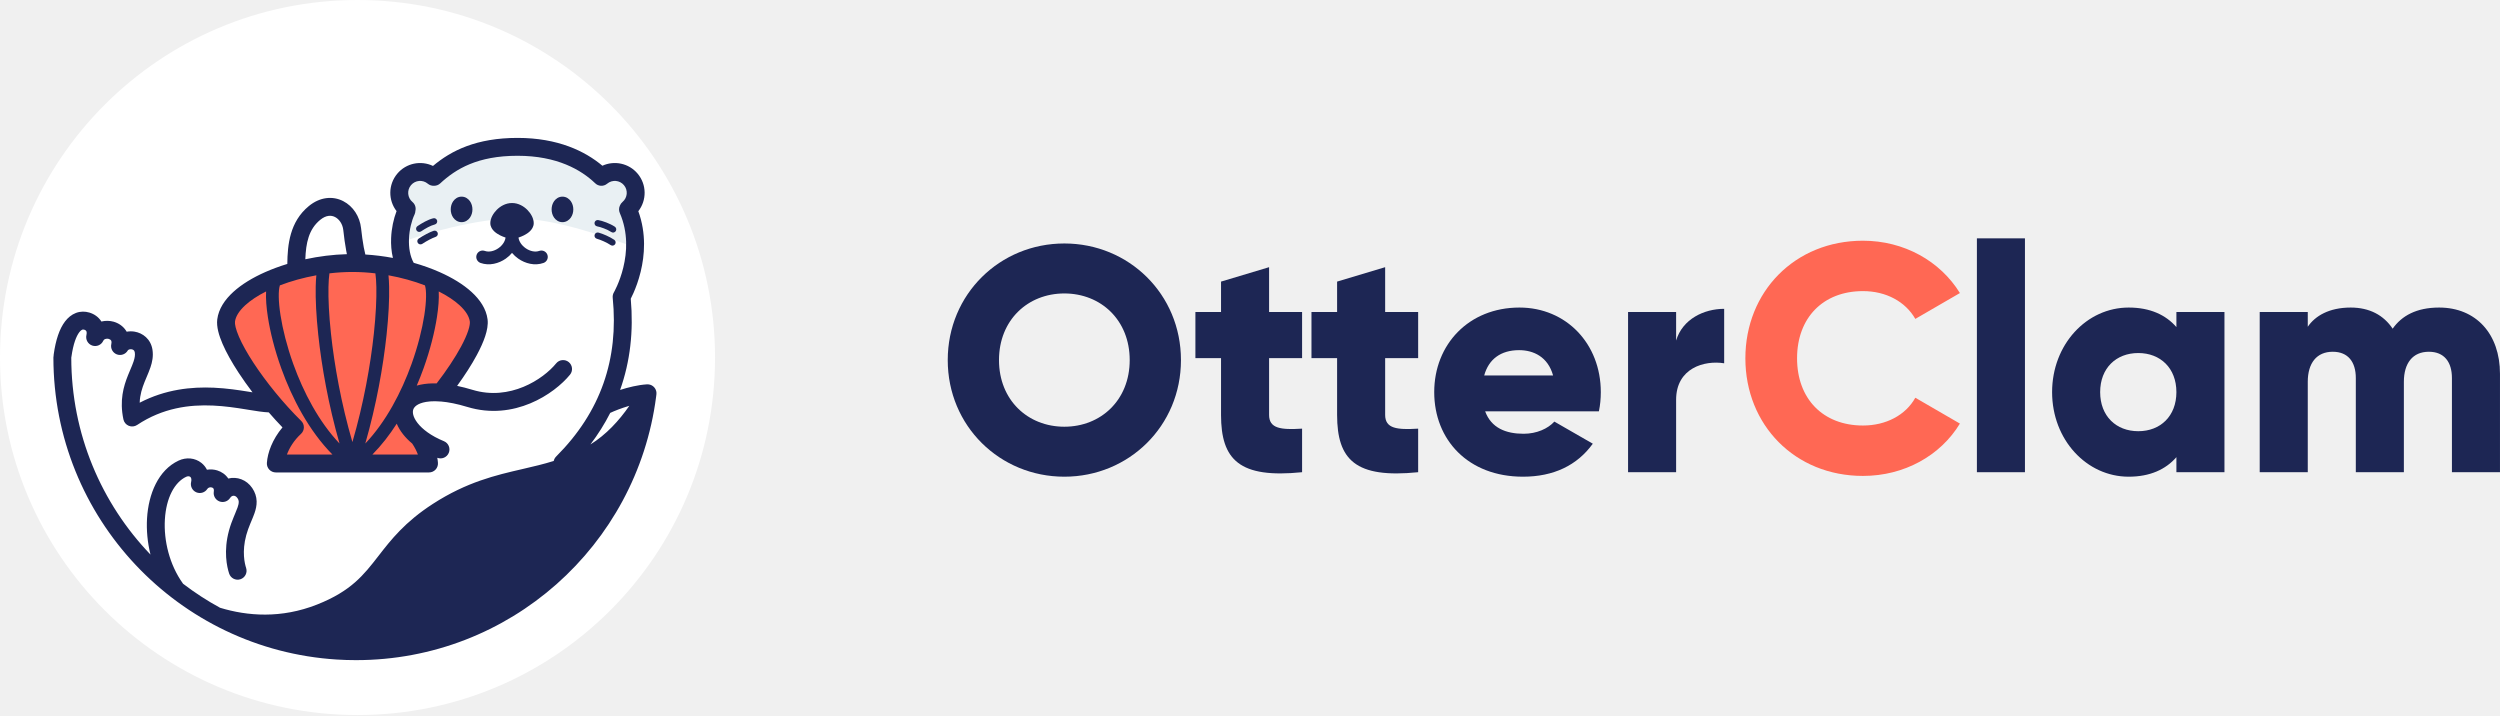
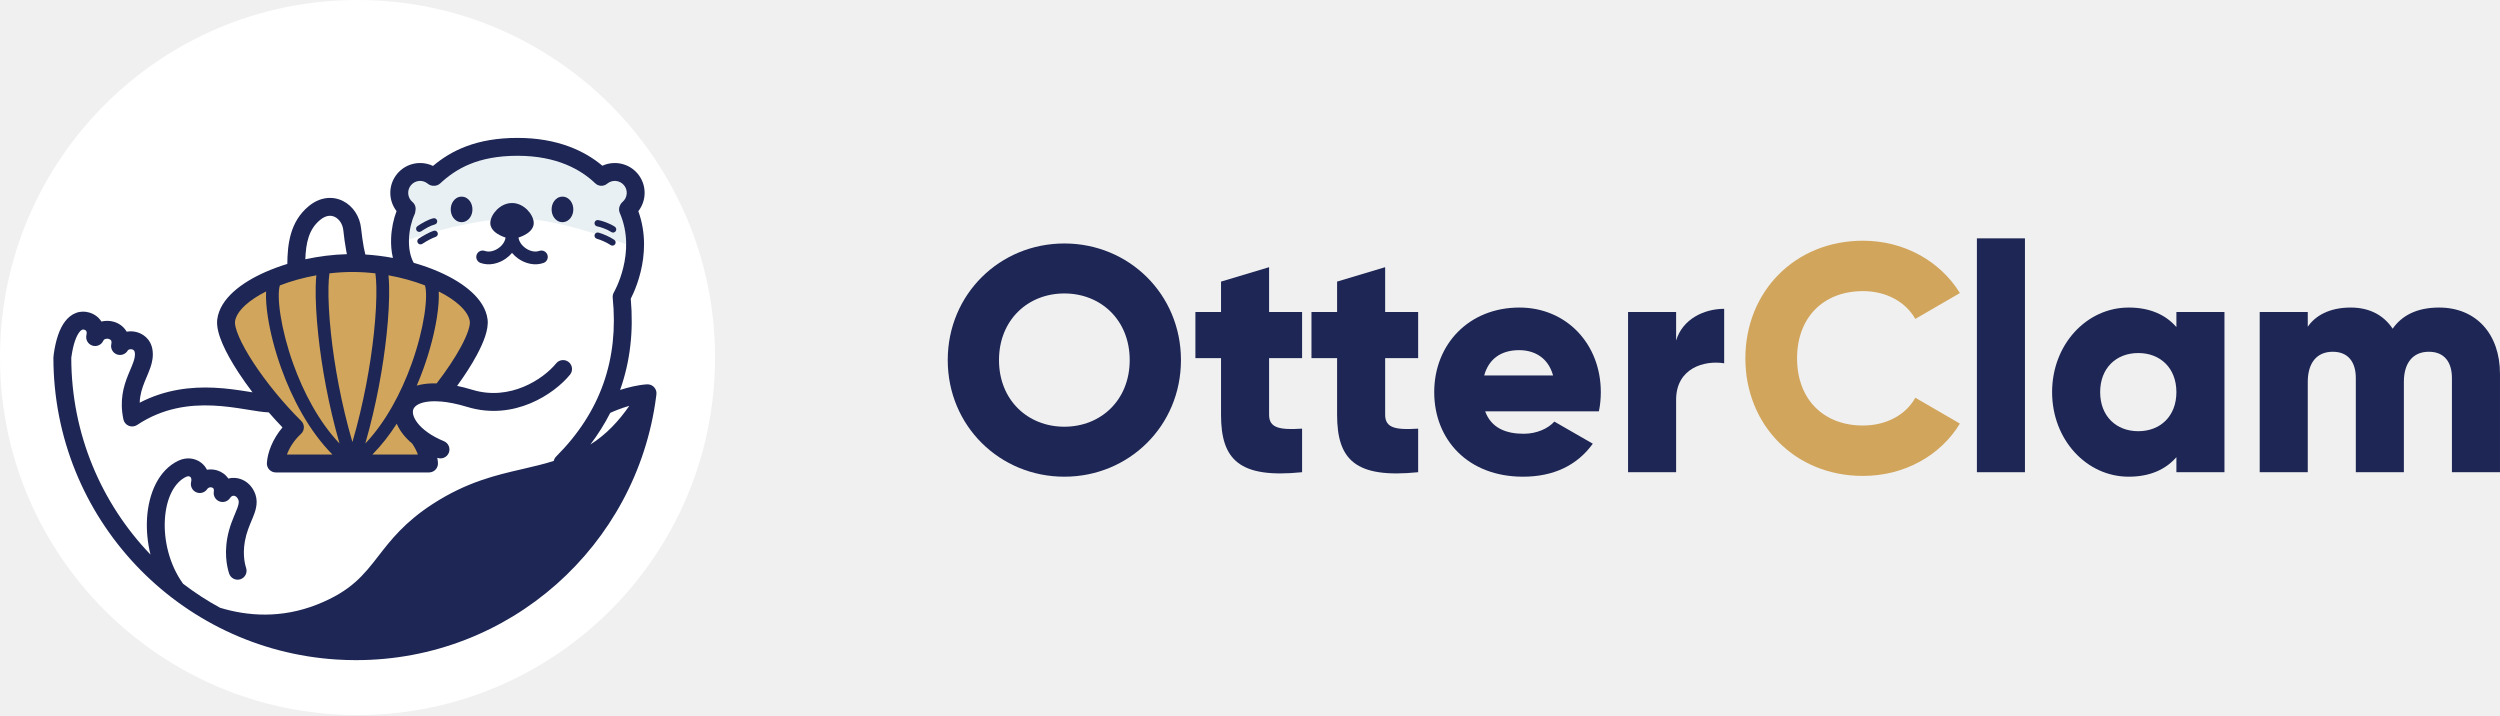
<svg xmlns="http://www.w3.org/2000/svg" width="944" height="270" viewBox="0 0 944 270" fill="none">
  <path d="M270 135C270 209.558 209.558 270 135 270C60.442 270 0 209.558 0 135C0 60.442 60.442 0 135 0C209.558 0 270 60.442 270 135Z" fill="white" />
  <path d="M148.982 70.875L155.25 65.33L163.446 66.054L168.509 61.714L194.544 54.964L221.303 60.268L226.848 65.33H235.044L241.312 69.429L236.973 78.589L238.902 93.054C229.821 89.92 209.973 82.447 194.544 82.447C180.818 82.447 160.071 88.152 151.393 91.607L152.598 79.795L148.982 70.875Z" fill="#E9F0F3" />
  <path d="M197.864 88.852C197.176 89.2 196.455 89.487 195.783 89.702C195.968 91.14 196.928 92.63 198.462 93.708C200.178 94.915 202.138 95.271 203.621 94.743C204.876 94.298 206.254 94.953 206.7 96.208C207.146 97.462 206.49 98.841 205.236 99.287C201.898 100.473 198.313 99.496 195.69 97.653C194.836 97.053 194.033 96.325 193.339 95.494C192.645 96.325 191.843 97.053 190.989 97.653C188.366 99.496 184.781 100.473 181.443 99.287C180.188 98.841 179.533 97.462 179.978 96.208C180.424 94.953 181.803 94.298 183.057 94.743C184.54 95.271 186.5 94.915 188.217 93.708C189.751 92.63 190.71 91.14 190.896 89.702C190.224 89.487 189.502 89.2 188.815 88.852C188.063 88.471 187.245 87.964 186.579 87.32C185.952 86.715 185.143 85.675 185.143 84.254C185.143 82.43 186.263 80.559 187.531 79.272C188.872 77.91 190.901 76.661 193.339 76.661C195.778 76.661 197.806 77.91 199.148 79.272C200.416 80.559 201.536 82.43 201.536 84.254C201.536 85.675 200.726 86.715 200.1 87.32C199.433 87.964 198.615 88.471 197.864 88.852Z" fill="#1D2654" />
  <path fill-rule="evenodd" clip-rule="evenodd" d="M209.216 75.984C209.832 75.103 210.915 74.25 212.384 74.25C213.852 74.25 214.935 75.103 215.552 75.984C216.174 76.873 216.482 77.972 216.482 79.071C216.482 80.171 216.174 81.27 215.552 82.159C214.935 83.039 213.852 83.893 212.384 83.893C210.915 83.893 209.832 83.039 209.216 82.159C208.594 81.27 208.286 80.171 208.286 79.071C208.286 77.972 208.594 76.873 209.216 75.984Z" fill="#1D2654" />
  <path fill-rule="evenodd" clip-rule="evenodd" d="M171.126 75.984C171.743 75.103 172.826 74.25 174.295 74.25C175.763 74.25 176.846 75.103 177.463 75.984C178.085 76.873 178.393 77.972 178.393 79.071C178.393 80.171 178.085 81.27 177.463 82.159C176.846 83.039 175.763 83.893 174.295 83.893C172.826 83.893 171.743 83.039 171.126 82.159C170.504 81.27 170.196 80.171 170.196 79.071C170.196 77.972 170.504 76.873 171.126 75.984Z" fill="#1D2654" />
-   <path d="M133.071 99.322C111.043 99.322 86.837 109.447 85.384 121.018C84.468 128.315 97.702 147.882 111.368 161.342C106.498 165.841 104.38 171.37 104.143 175.018H162C161.827 172.358 160.654 168.699 158.144 165.167C148.293 157.304 150.738 146.953 166.458 148.24C175.044 137.359 181.403 126.152 180.759 121.018C179.306 109.447 155.1 99.322 133.071 99.322Z" fill="#FF6854" />
+   <path d="M133.071 99.322C111.043 99.322 86.837 109.447 85.384 121.018C84.468 128.315 97.702 147.882 111.368 161.342C106.498 165.841 104.38 171.37 104.143 175.018H162C161.827 172.358 160.654 168.699 158.144 165.167C148.293 157.304 150.738 146.953 166.458 148.24C175.044 137.359 181.403 126.152 180.759 121.018C179.306 109.447 155.1 99.322 133.071 99.322Z" fill="#d1a55c" />
  <path fill-rule="evenodd" clip-rule="evenodd" d="M95.343 148.144L94.789 148.054C94.457 148 94.116 147.945 93.765 147.888C90.062 147.29 85.607 146.614 80.73 146.394C72.302 146.014 62.505 146.986 52.747 152.062C52.845 149.072 53.653 146.572 54.599 144.211C54.815 143.672 55.064 143.085 55.321 142.477C55.853 141.22 56.424 139.871 56.828 138.664C57.479 136.722 57.951 134.51 57.577 132.076C56.951 128.01 53.885 125.715 50.756 125.218C49.821 125.07 48.82 125.075 47.83 125.253C47.758 125.127 47.683 125.002 47.604 124.88C46.446 123.085 44.684 121.978 42.887 121.474C41.472 121.078 39.846 121.028 38.289 121.408C37.223 119.697 35.578 118.573 33.756 118.026C32.106 117.532 30.357 117.53 28.667 118.171C27.01 118.799 25.647 119.953 24.557 121.383C22.434 124.169 21.037 128.4 20.282 133.81C20.262 133.954 20.252 134.097 20.25 134.239C20.193 134.483 20.164 134.738 20.164 135C20.164 195.654 67.421 245.271 127.125 249.038C129.541 249.191 131.977 249.268 134.431 249.268C192.491 249.268 240.433 205.97 247.736 149.9C247.78 149.568 247.821 149.236 247.862 148.903C248.057 147.298 247.085 145.78 245.546 145.284C245.125 145.148 244.694 145.1 244.274 145.13C244.257 145.13 244.24 145.131 244.223 145.133C240.859 145.356 237.244 146.249 234.151 147.243C237.96 136.553 239.268 125.051 238.174 112.799C238.446 112.268 238.803 111.539 239.2 110.637C240.053 108.7 241.104 105.942 241.913 102.622C243.408 96.494 244.123 88.257 241.029 79.746C244.236 75.647 244.257 69.729 240.778 65.582C237.446 61.612 231.957 60.52 227.464 62.582C220.927 57.098 210.708 52.072 195.422 52.072C179.93 52.072 170.417 56.83 163.493 62.659C158.97 60.494 153.388 61.564 150.016 65.582C146.545 69.719 146.558 75.619 149.742 79.716C148.608 82.662 147.835 86.243 147.687 89.892C147.589 92.326 147.765 94.899 148.361 97.397C144.94 96.759 141.441 96.317 137.953 96.1C137.769 95.408 137.565 94.501 137.357 93.382C136.965 91.274 136.614 88.74 136.341 86.185C135.87 81.784 133.342 77.858 129.578 75.936C125.633 73.922 120.825 74.359 116.622 77.806C109.366 83.756 108.571 92.507 108.491 99.662C105.555 100.556 102.751 101.591 100.146 102.744C95.434 104.83 91.24 107.36 88.073 110.255C84.934 113.125 82.536 116.608 82.035 120.598C81.687 123.377 82.675 126.684 84.037 129.841C85.465 133.149 87.569 136.876 90.084 140.717C91.672 143.142 93.443 145.641 95.343 148.144ZM224.664 69.128C219.462 64.18 210.421 58.822 195.422 58.822C180.353 58.822 172.166 63.749 166.221 69.253C165.556 69.87 164.708 70.167 163.868 70.151C163.049 70.191 162.213 69.934 161.535 69.366C159.629 67.766 156.787 68.015 155.187 69.921C153.587 71.828 153.836 74.67 155.742 76.269C156.762 77.125 157.148 78.455 156.85 79.665C156.835 80.11 156.732 80.559 156.531 80.988C155.442 83.308 154.573 86.66 154.432 90.165C154.295 93.55 154.846 96.763 156.213 99.238C159.673 100.223 162.969 101.404 165.997 102.744C170.709 104.83 174.903 107.36 178.07 110.255C181.208 113.125 183.607 116.608 184.107 120.598C184.36 122.614 183.908 124.84 183.209 126.963C182.488 129.153 181.391 131.563 180.042 134.072C178.089 137.704 175.532 141.684 172.61 145.707C174.445 146.086 176.379 146.582 178.411 147.2C192.528 151.494 205.078 143.239 210.012 137.203C211.191 135.76 213.318 135.547 214.761 136.726C216.204 137.906 216.418 140.032 215.238 141.475C209.294 148.747 194.124 159.035 176.446 153.658C172.573 152.479 169.283 151.848 166.545 151.614C166.425 151.617 166.304 151.613 166.182 151.603C165.507 151.548 164.873 151.517 164.278 151.506C162.984 151.498 161.845 151.591 160.858 151.763C157.487 152.35 156.377 153.709 156.063 154.589C155.72 155.549 155.813 157.328 157.659 159.713C159.468 162.05 162.727 164.587 167.619 166.591C169.344 167.298 170.169 169.269 169.462 170.994C168.764 172.697 166.833 173.524 165.124 172.863C165.247 173.534 165.328 174.182 165.368 174.799C165.428 175.73 165.101 176.645 164.463 177.326C163.824 178.007 162.933 178.393 162 178.393H104.143C103.21 178.393 102.318 178.007 101.68 177.326C101.042 176.645 100.714 175.73 100.775 174.799C101.023 170.98 102.846 165.909 106.664 161.386C104.91 159.566 103.176 157.664 101.49 155.717C99.31 155.633 96.625 155.194 93.841 154.739C93.459 154.677 93.074 154.614 92.689 154.551C89.023 153.959 84.891 153.339 80.426 153.137C71.531 152.736 61.471 154.004 51.774 160.469C50.843 161.09 49.664 161.209 48.627 160.786C47.591 160.363 46.831 159.454 46.6 158.359C45.081 151.177 46.661 145.872 48.334 141.7C48.67 140.861 48.977 140.139 49.257 139.48C49.714 138.408 50.1 137.5 50.428 136.52C50.908 135.086 51.05 134.044 50.905 133.103C50.833 132.63 50.658 132.391 50.506 132.25C50.329 132.085 50.056 131.942 49.697 131.885C48.849 131.75 48.364 132.139 48.252 132.335C47.424 133.784 45.661 134.41 44.104 133.809C42.548 133.207 41.665 131.558 42.027 129.929C42.217 129.074 42.03 128.691 41.932 128.539C41.801 128.337 41.53 128.104 41.067 127.974C40.595 127.842 40.095 127.87 39.71 128.017C39.367 128.148 39.139 128.356 38.997 128.671C38.285 130.254 36.488 131.038 34.843 130.484C33.197 129.93 32.241 128.218 32.631 126.527C32.841 125.617 32.672 125.176 32.582 125.015C32.492 124.854 32.295 124.635 31.816 124.492C31.456 124.384 31.238 124.415 31.059 124.483C30.848 124.563 30.443 124.795 29.926 125.474C28.834 126.907 27.659 129.787 26.968 134.743C26.954 134.843 26.936 134.94 26.914 135.036C26.923 163.9 38.306 190.106 56.825 209.414C55.68 204.806 55.259 200.121 55.522 195.728C56.072 186.545 59.744 177.521 67.448 173.919C70.333 172.57 73.641 172.873 76.05 174.79C76.942 175.499 77.644 176.375 78.141 177.368C79.463 177.152 80.81 177.25 82.029 177.627C83.627 178.123 85.152 179.131 86.2 180.694C89.448 179.866 93.084 181.095 95.243 184.29C96.318 185.88 96.854 187.54 96.906 189.275C96.957 190.932 96.558 192.463 96.095 193.796C95.763 194.753 95.325 195.795 94.909 196.787L94.908 196.788C94.765 197.127 94.625 197.461 94.492 197.784C93.94 199.127 93.407 200.523 92.984 202.081C91.293 208.308 92.4 212.818 92.938 214.478C93.512 216.251 92.54 218.154 90.767 218.729C88.994 219.303 87.091 218.331 86.516 216.558C85.694 214.02 84.346 208.132 86.47 200.311C87.001 198.358 87.654 196.665 88.25 195.216C88.435 194.767 88.606 194.358 88.766 193.979C89.149 193.066 89.462 192.321 89.719 191.582C90.065 190.584 90.174 189.95 90.159 189.48C90.148 189.089 90.049 188.659 89.65 188.069C89.19 187.389 88.634 187.193 88.221 187.193C87.815 187.193 87.305 187.379 86.894 188.015C86.028 189.351 84.346 189.901 82.858 189.333C81.37 188.765 80.481 187.233 80.727 185.66C80.843 184.913 80.677 184.584 80.604 184.469C80.513 184.326 80.34 184.171 80.032 184.075C79.302 183.849 78.595 184.138 78.288 184.615C77.399 185.996 75.645 186.537 74.133 185.897C72.621 185.256 71.789 183.619 72.163 182.02C72.328 181.318 72.267 180.859 72.186 180.596C72.106 180.336 71.978 180.176 71.847 180.071C71.592 179.869 71.048 179.687 70.307 180.034C65.917 182.086 62.75 187.957 62.26 196.132C61.782 204.12 63.992 213.246 69.047 220.302C69.076 220.342 69.103 220.382 69.129 220.422C73.527 223.789 78.193 226.824 83.088 229.49C93.478 232.656 106.191 233.612 119.694 228.289C126.248 225.705 130.644 222.873 134.057 219.884C137.51 216.86 140.05 213.603 142.927 209.899L142.946 209.873C147.612 203.865 152.86 197.108 163.458 190.263C176.316 181.959 187.227 179.437 197.267 177.116L197.343 177.099C201.384 176.165 205.25 175.267 209.086 174.06C209.218 173.448 209.522 172.866 209.997 172.39C226.866 155.522 233.671 135.554 231.359 112.434C231.288 111.722 231.445 111.006 231.807 110.389L231.815 110.376C231.826 110.356 231.845 110.322 231.872 110.273C231.927 110.175 232.012 110.018 232.122 109.807C232.342 109.383 232.658 108.743 233.022 107.917C233.751 106.261 234.659 103.881 235.356 101.023C236.756 95.28 237.257 87.834 234.033 80.417C233.631 79.493 233.675 78.488 234.071 77.641C234.269 77.125 234.598 76.65 235.051 76.269C236.958 74.67 237.206 71.828 235.607 69.921C234.007 68.015 231.165 67.766 229.258 69.366C227.892 70.512 225.885 70.391 224.664 69.128ZM115.289 97.898C120.398 96.793 125.731 96.118 130.989 95.975C130.894 95.525 130.805 95.07 130.72 94.616C130.288 92.29 129.915 89.576 129.629 86.903C129.377 84.542 128.048 82.734 126.508 81.948C125.149 81.254 123.207 81.135 120.902 83.025C116.583 86.567 115.518 91.72 115.289 97.898ZM164.887 144.764C164.374 144.752 163.872 144.752 163.381 144.764C161.201 144.805 159.175 145.081 157.368 145.601C158.309 143.409 159.166 141.221 159.941 139.063C162.436 132.116 164.112 125.393 164.986 119.77C165.555 116.109 165.813 112.747 165.665 110.048C168.862 111.655 171.525 113.418 173.515 115.237C176.012 117.52 177.184 119.642 177.41 121.438C177.479 121.989 177.378 123.089 176.798 124.851C176.239 126.546 175.331 128.581 174.097 130.875C171.845 135.063 168.634 139.895 164.887 144.764ZM149.813 159.979C147.113 164.197 144.048 168.165 140.606 171.643H157.803C157.323 170.342 156.619 168.919 155.645 167.484C153.028 165.312 150.94 162.717 149.813 159.979ZM133.071 166.93C137.303 152.435 139.906 137.82 141.18 125.874C141.924 118.891 142.21 112.865 142.111 108.342C142.065 106.264 141.939 104.545 141.751 103.217C138.859 102.877 135.945 102.697 133.071 102.697C130.198 102.697 127.284 102.877 124.392 103.217C124.203 104.545 124.077 106.264 124.032 108.342C123.933 112.865 124.218 118.891 124.963 125.874C126.237 137.82 128.839 152.435 133.071 166.93ZM146.692 103.953C146.818 105.227 146.897 106.664 146.931 108.236C147.036 113.022 146.734 119.262 145.974 126.386C144.698 138.349 142.12 152.93 137.934 167.474C145.729 159.277 151.554 148.153 155.403 137.434C157.802 130.754 159.398 124.329 160.222 119.029C161.066 113.599 161.039 109.718 160.504 107.911C160.489 107.861 160.476 107.811 160.465 107.76C156.25 106.138 151.556 104.832 146.692 103.953ZM106.202 139.063C110.284 150.432 116.656 162.667 125.536 171.643H108.34C109.242 169.198 110.925 166.346 113.658 163.821C114.336 163.195 114.727 162.319 114.742 161.396C114.757 160.474 114.393 159.585 113.736 158.938C107.074 152.375 100.501 144.305 95.731 137.02C93.345 133.375 91.458 130.001 90.235 127.167C88.947 124.182 88.624 122.308 88.733 121.438C88.958 119.642 90.131 117.52 92.628 115.237C94.617 113.418 97.281 111.655 100.478 110.048C100.33 112.747 100.587 116.109 101.157 119.77C102.031 125.393 103.707 132.116 106.202 139.063ZM105.639 107.911C105.653 107.861 105.667 107.811 105.678 107.76C109.892 106.138 114.587 104.832 119.45 103.953C119.325 105.227 119.246 106.664 119.212 108.236C119.107 113.022 119.409 119.262 120.169 126.386C121.444 138.349 124.023 152.93 128.209 167.474C120.414 159.277 114.589 148.153 110.739 137.434C108.341 130.754 106.745 124.329 105.921 119.029C105.076 113.599 105.103 109.718 105.639 107.911ZM237.633 153.235C233.762 158.847 228.865 164.158 222.935 167.829C225.843 163.992 228.337 160.017 230.423 155.908C230.435 155.903 230.447 155.897 230.459 155.891C231.919 155.202 234.621 154.113 237.633 153.235Z" fill="#1D2654" />
  <path fill-rule="evenodd" clip-rule="evenodd" d="M224.497 84.091C224.606 83.434 225.227 82.99 225.884 83.1C227.433 83.358 230.339 84.393 232.166 85.611C232.72 85.98 232.869 86.728 232.5 87.282C232.131 87.836 231.383 87.986 230.829 87.616C229.308 86.603 226.728 85.684 225.488 85.478C224.831 85.368 224.387 84.747 224.497 84.091Z" fill="#1D2654" />
  <path fill-rule="evenodd" clip-rule="evenodd" d="M165.063 83.299C164.902 82.653 164.247 82.261 163.602 82.422C161.523 82.942 159.327 84.257 157.646 85.378C157.092 85.748 156.943 86.496 157.312 87.05C157.681 87.604 158.43 87.753 158.983 87.384C160.65 86.273 162.546 85.171 164.186 84.761C164.832 84.6 165.225 83.945 165.063 83.299Z" fill="#1D2654" />
  <path fill-rule="evenodd" clip-rule="evenodd" d="M224.527 88.659C224.71 88.019 225.377 87.648 226.017 87.831C227.747 88.325 230.142 89.35 231.934 90.544C232.487 90.913 232.637 91.662 232.268 92.216C231.899 92.769 231.15 92.919 230.596 92.55C229.04 91.512 226.879 90.584 225.355 90.149C224.715 89.966 224.344 89.299 224.527 88.659Z" fill="#1D2654" />
  <path fill-rule="evenodd" clip-rule="evenodd" d="M165.27 87.911C165.059 87.28 164.377 86.938 163.745 87.149C162.21 87.66 159.832 88.932 158.111 90.079C157.557 90.448 157.408 91.197 157.777 91.751C158.146 92.304 158.894 92.454 159.448 92.085C161.075 91.001 163.253 89.854 164.508 89.436C165.139 89.225 165.48 88.543 165.27 87.911Z" fill="#1D2654" />
  <path d="M401.898 180C426.213 180 445.93 160.887 445.93 135.968C445.93 111.048 426.213 91.936 401.898 91.936C377.584 91.936 357.866 111.048 357.866 135.968C357.866 160.887 377.584 180 401.898 180ZM401.898 161.129C388.108 161.129 377.221 151.089 377.221 135.968C377.221 120.847 388.108 110.806 401.898 110.806C415.689 110.806 426.576 120.847 426.576 135.968C426.576 151.089 415.689 161.129 401.898 161.129Z" fill="#1D2654" />
  <path d="M491.667 135.242V117.823H479.207V100.887L461.062 106.331V117.823H451.384V135.242H461.062V156.653C461.062 173.589 467.957 180.726 491.667 178.306V161.855C483.683 162.339 479.207 161.855 479.207 156.653V135.242H491.667Z" fill="#1D2654" />
  <path d="M535.494 135.242V117.823H523.034V100.887L504.889 106.331V117.823H495.212V135.242H504.889V156.653C504.889 173.589 511.784 180.726 535.494 178.306V161.855C527.51 162.339 523.034 161.855 523.034 156.653V135.242H535.494Z" fill="#1D2654" />
  <path d="M560.796 155.323H603.74C604.223 153.024 604.465 150.605 604.465 148.065C604.465 129.798 591.401 116.129 573.74 116.129C554.627 116.129 541.562 130.04 541.562 148.065C541.562 166.089 554.385 180 575.07 180C586.562 180 595.514 175.766 601.441 167.54L586.925 159.194C584.506 161.855 580.272 163.79 575.312 163.79C568.659 163.79 563.094 161.613 560.796 155.323ZM560.433 141.774C562.127 135.605 566.723 132.218 573.619 132.218C579.062 132.218 584.506 134.758 586.441 141.774H560.433Z" fill="#1D2654" />
  <path d="M632.902 128.589V117.823H614.757V178.306H632.902V150.968C632.902 138.992 643.547 135.968 651.047 137.177V116.613C643.426 116.613 635.322 120.484 632.902 128.589Z" fill="#1D2654" />
  <path d="M746.475 178.306H764.62V90H746.475V178.306Z" fill="#1D2654" />
  <path d="M821.809 117.823V123.508C817.817 118.911 811.89 116.129 803.785 116.129C787.938 116.129 774.874 130.04 774.874 148.065C774.874 166.089 787.938 180 803.785 180C811.89 180 817.817 177.218 821.809 172.621V178.306H839.955V117.823H821.809ZM807.414 162.823C799.067 162.823 793.019 157.137 793.019 148.065C793.019 138.992 799.067 133.306 807.414 133.306C815.761 133.306 821.809 138.992 821.809 148.065C821.809 157.137 815.761 162.823 807.414 162.823Z" fill="#1D2654" />
  <path d="M921.009 116.129C912.42 116.129 906.855 119.274 903.468 124.113C900.081 119.032 894.759 116.129 887.622 116.129C879.517 116.129 874.194 119.274 871.412 123.387V117.823H853.267V178.306H871.412V144.194C871.412 137.056 874.799 132.823 880.847 132.823C886.654 132.823 889.557 136.694 889.557 142.742V178.306H907.702V144.194C907.702 137.056 911.089 132.823 917.138 132.823C922.944 132.823 925.847 136.694 925.847 142.742V178.306H943.992V141.169C943.992 126.048 934.92 116.129 921.009 116.129Z" fill="#1D2654" />
-   <path d="M703.461 179.708C719.077 179.708 732.741 172.022 740.061 159.944L723.225 150.184C719.565 156.772 712.123 160.676 703.461 160.676C688.333 160.676 678.573 150.55 678.573 135.3C678.573 120.05 688.333 109.924 703.461 109.924C712.123 109.924 719.443 113.828 723.225 120.416L740.061 110.656C732.619 98.578 718.955 90.892 703.461 90.892C677.719 90.892 659.053 110.168 659.053 135.3C659.053 160.432 677.719 179.708 703.461 179.708Z" fill="#FF6854" />
+   <path d="M703.461 179.708C719.077 179.708 732.741 172.022 740.061 159.944L723.225 150.184C719.565 156.772 712.123 160.676 703.461 160.676C688.333 160.676 678.573 150.55 678.573 135.3C678.573 120.05 688.333 109.924 703.461 109.924C712.123 109.924 719.443 113.828 723.225 120.416L740.061 110.656C732.619 98.578 718.955 90.892 703.461 90.892C677.719 90.892 659.053 110.168 659.053 135.3C659.053 160.432 677.719 179.708 703.461 179.708Z" fill="#d1a55c" />
</svg>
